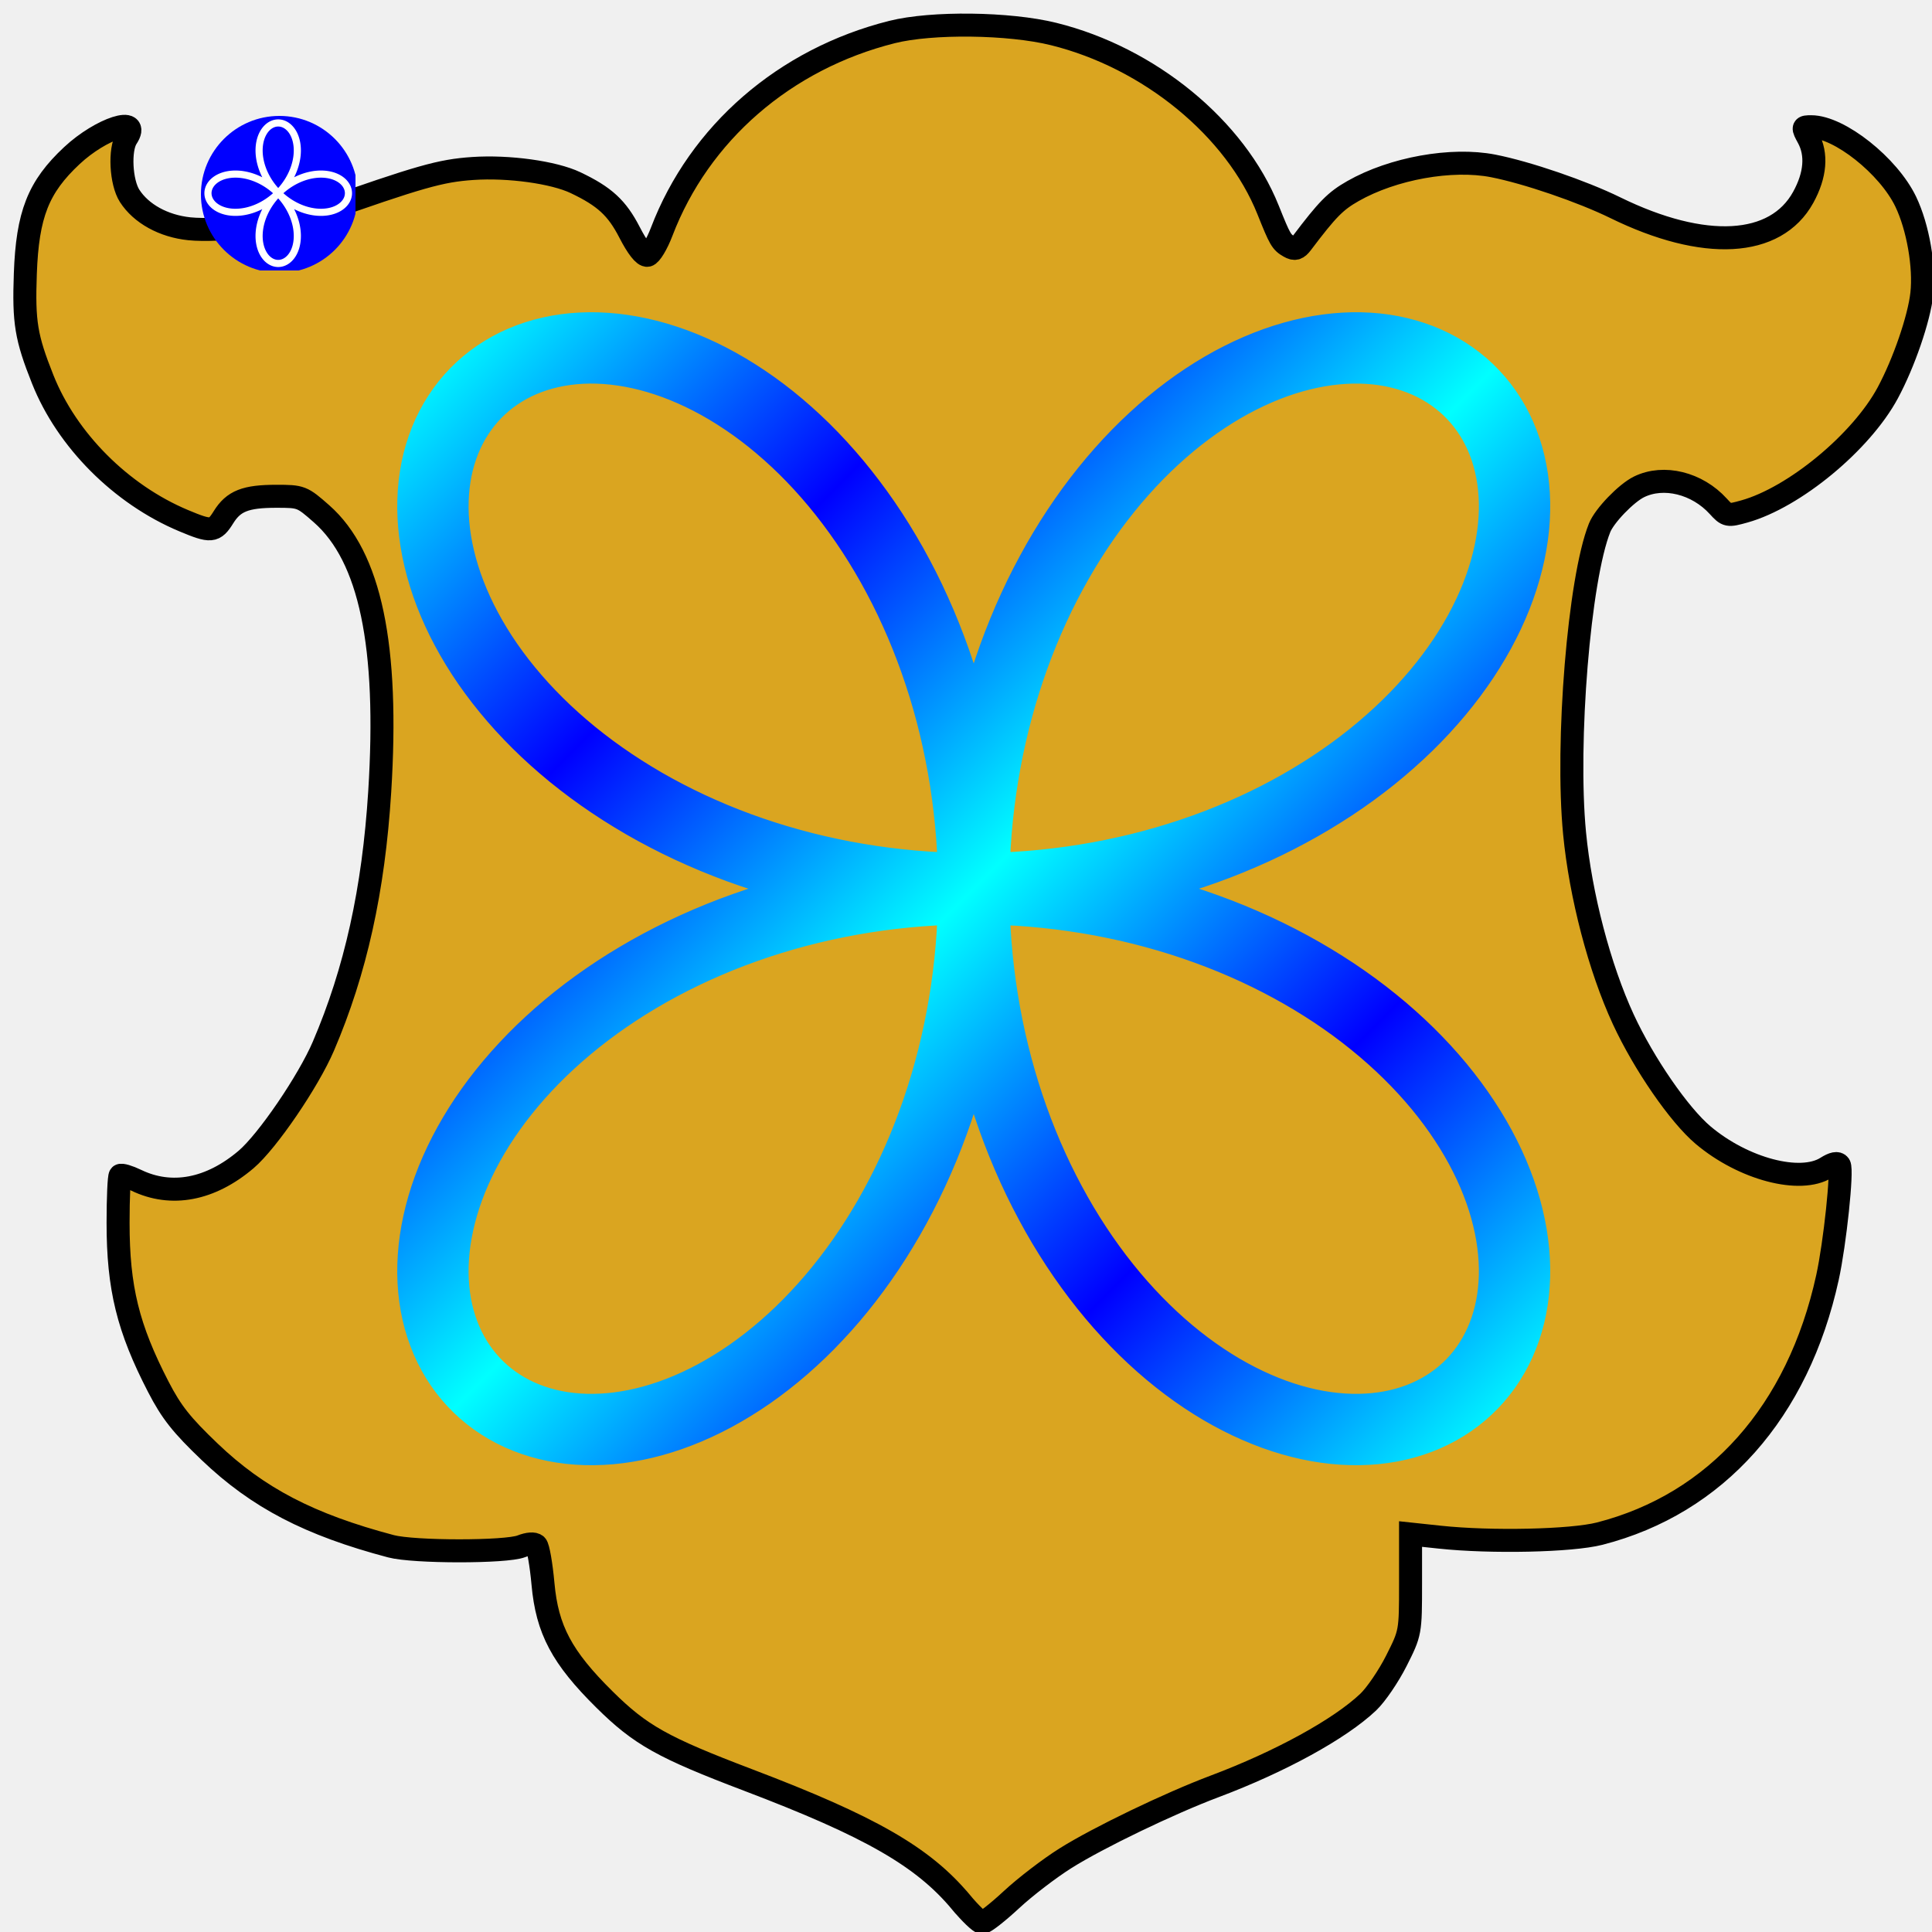
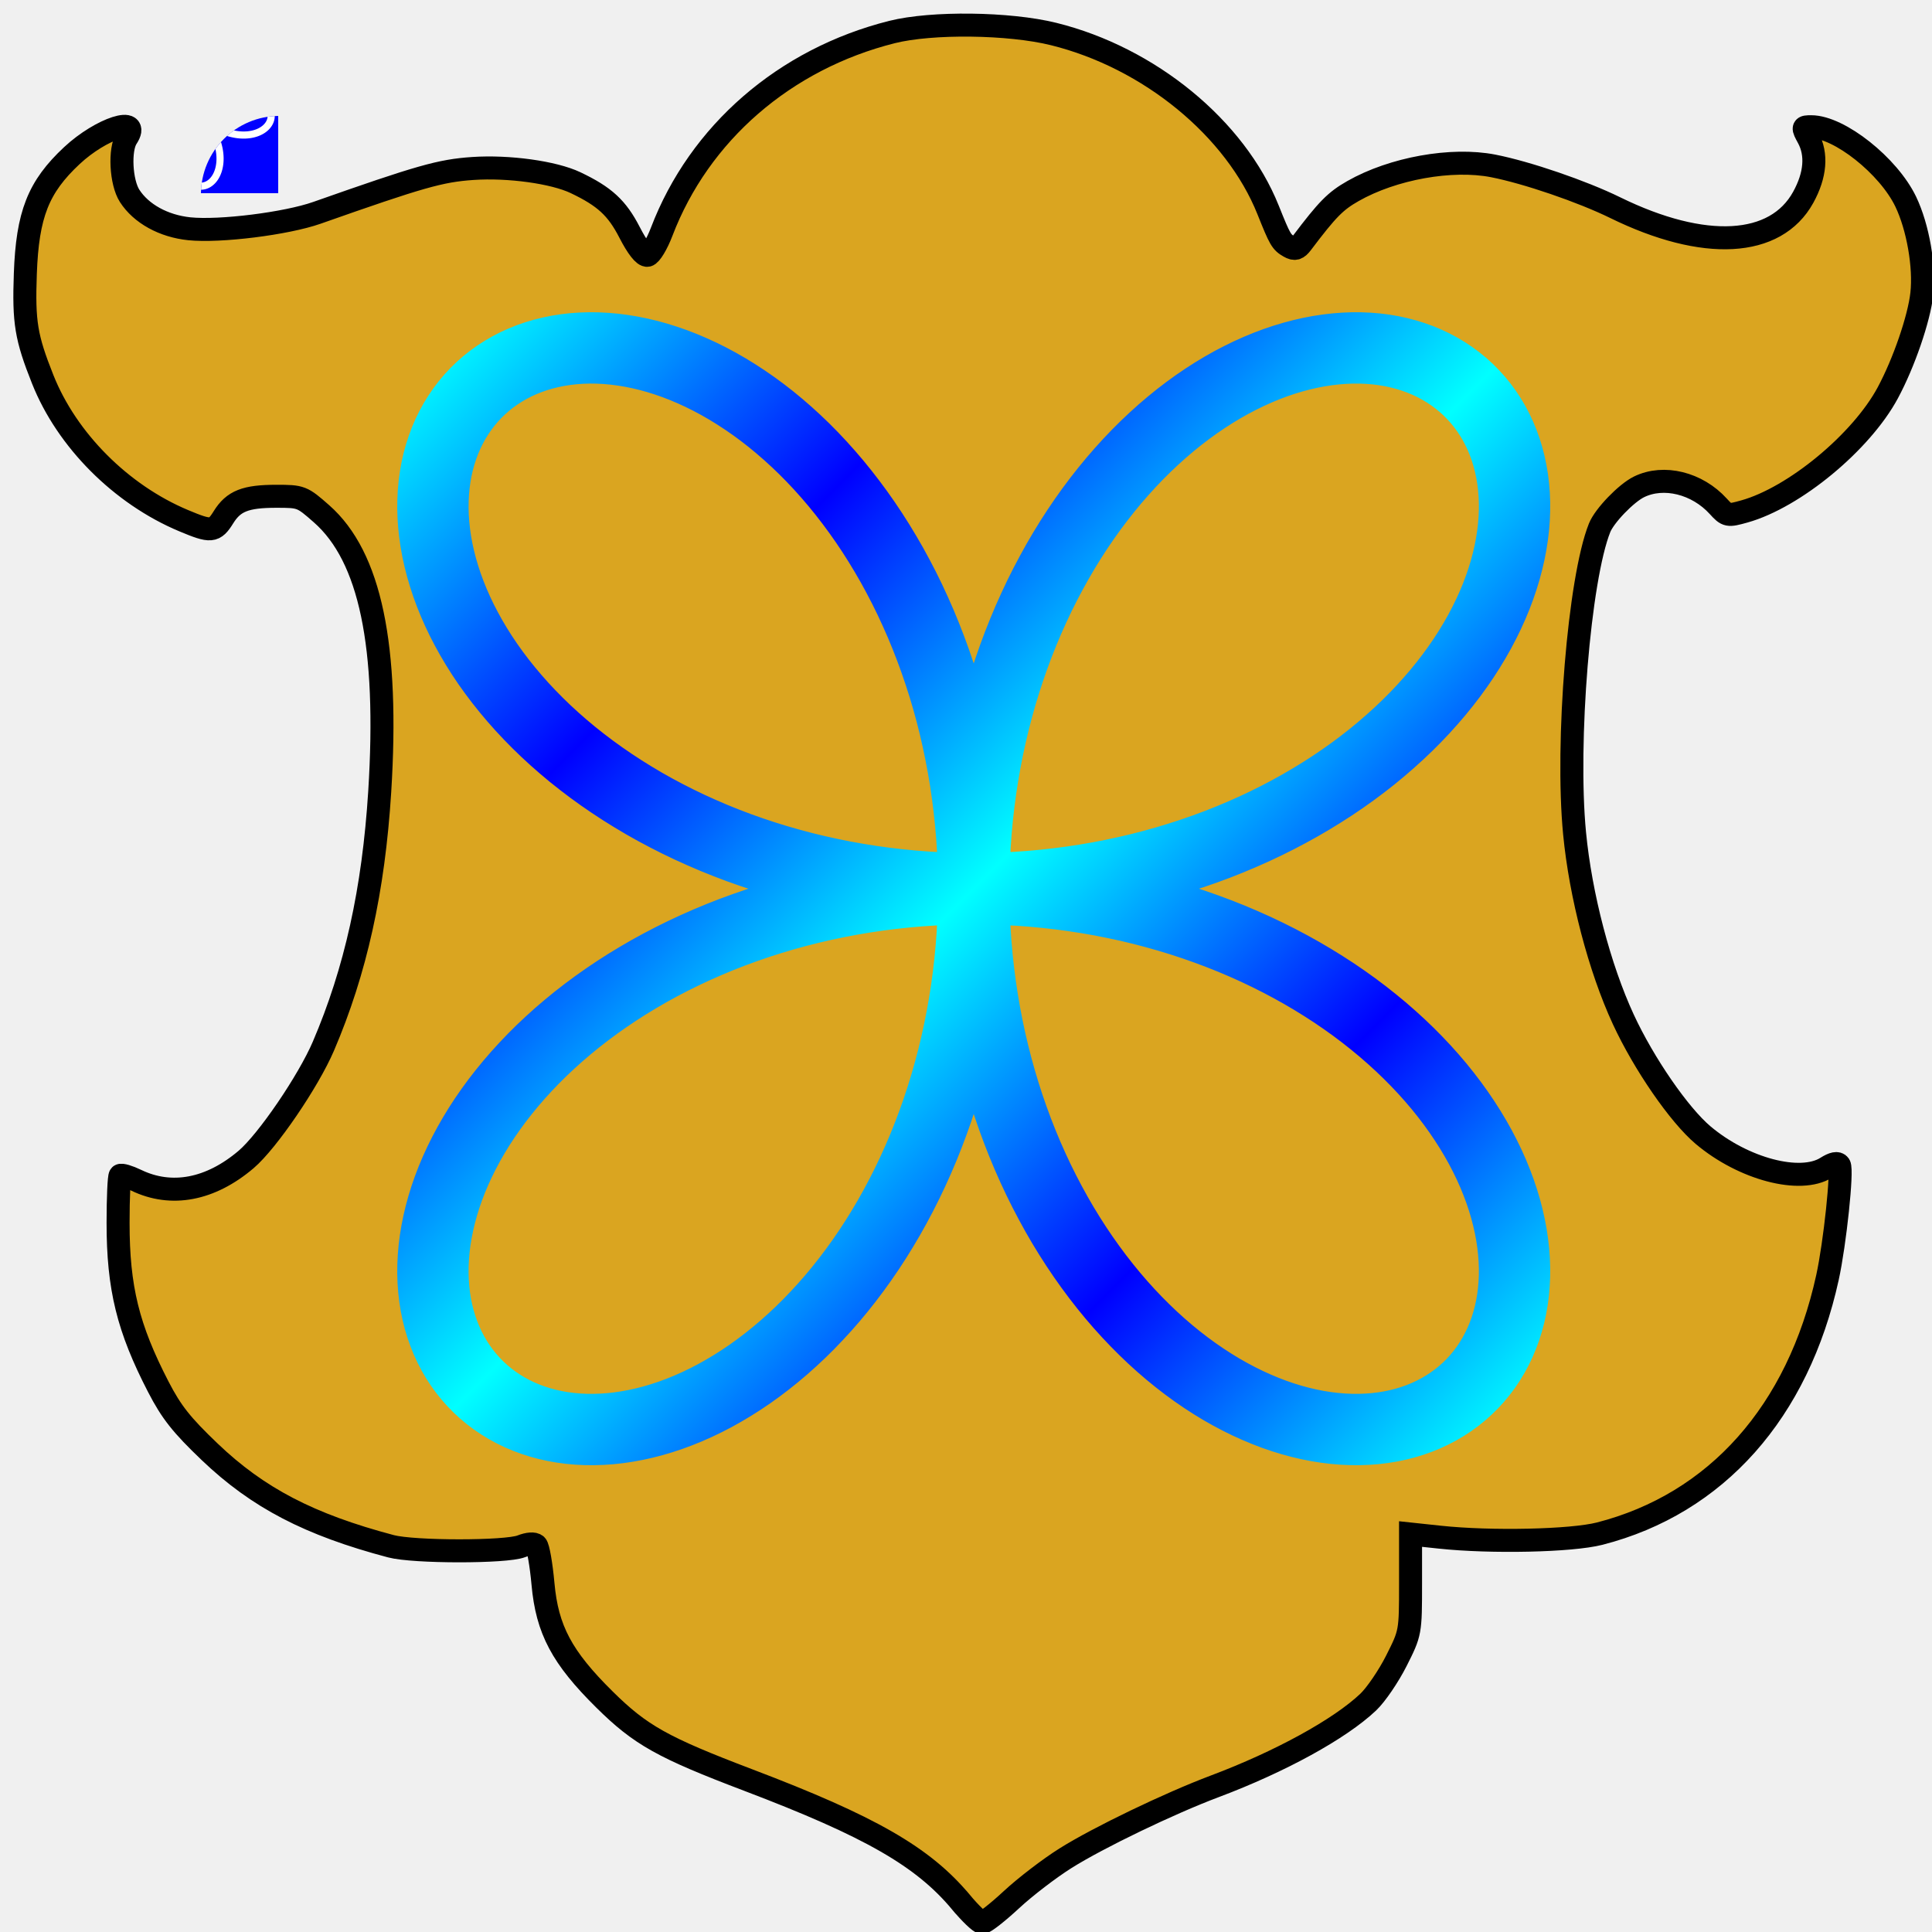
<svg xmlns="http://www.w3.org/2000/svg" xmlns:xlink="http://www.w3.org/1999/xlink" height="250" width="250">
  <style>
      #Icon {
         fill: none;
         stroke: white;
         stroke-width: 30
      }

      #Logo {
         fill: none;
         stroke: url(#LogoGradient);
         stroke-width: 30
      }

      #Frame {
         fill: goldenrod;
         stroke: black;
         stroke-width: 3;
      }
   </style>
  <defs>
    <linearGradient id="LogoGradient" x1="1" x2="0" y1="1" y2="0">
      <stop offset="0%" stop-color="cyan" />
      <stop offset="25%" stop-color="blue" />
      <stop offset="50%" stop-color="aqua" />
      <stop offset="75%" stop-color="blue" />
      <stop offset="100%" stop-color="cyan" />
    </linearGradient>
  </defs>
  <clipPath id="RoundClip">
    <circle cx="33" cy="33" r="33" />
  </clipPath>
  <symbol id="Icon" viewBox="0 0 650 650">
    <rect width="650" height="650" x="0" y="0" fill="blue" stroke="none" />
    <path d="M 620.45 325.00 L620.45 325.00 L620.38 322.05 L620.16 319.10 L619.79 316.15 L619.27 313.22 L618.61 310.31 L617.80 307.41 L616.85 304.54 L615.75 301.69 L614.50 298.87 L613.12 296.09 L611.59 293.35 L609.92 290.64 L608.12 287.99 L606.17 285.38 L604.09 282.82 L601.87 280.32 L599.53 277.88 L597.05 275.50 L594.44 273.18 L591.71 270.94 L588.85 268.76 L585.87 266.66 L582.77 264.64 L579.56 262.71 L576.23 260.85 L572.78 259.08 L569.23 257.41 L565.58 255.82 L561.82 254.33 L557.96 252.94 L554.00 251.64 L549.95 250.45 L545.81 249.37 L541.59 248.39 L537.28 247.51 L532.89 246.75 L528.42 246.10 L523.88 245.57 L519.27 245.14 L514.60 244.84 L509.86 244.65 L505.07 244.59 L500.22 244.64 L495.32 244.82 L490.37 245.12 L485.39 245.54 L480.36 246.08 L475.30 246.75 L470.21 247.55 L465.09 248.47 L459.95 249.51 L454.80 250.68 L449.62 251.98 L444.44 253.40 L439.25 254.95 L434.06 256.62 L428.87 258.42 L423.69 260.34 L418.52 262.38 L413.36 264.55 L408.22 266.84 L403.10 269.24 L398.01 271.77 L392.95 274.41 L387.92 277.17 L382.93 280.04 L377.98 283.03 L373.07 286.13 L368.21 289.33 L363.41 292.65 L358.66 296.07 L353.97 299.59 L349.34 303.21 L344.78 306.94 L340.29 310.75 L335.87 314.67 L331.53 318.67 L327.27 322.76 L323.09 326.93 L318.99 331.19 L314.98 335.53 L311.06 339.94 L307.24 344.42 L303.51 348.98 L299.88 353.60 L296.35 358.28 L292.92 363.03 L289.59 367.83 L286.38 372.68 L283.27 377.58 L280.28 382.53 L277.39 387.52 L274.63 392.54 L271.97 397.61 L269.44 402.70 L267.02 407.81 L264.73 412.95 L262.55 418.11 L260.50 423.28 L258.57 428.46 L256.76 433.65 L255.08 438.84 L253.52 444.03 L252.09 449.21 L250.78 454.38 L249.60 459.54 L248.55 464.68 L247.62 469.80 L246.81 474.90 L246.13 479.96 L245.58 484.99 L245.14 489.98 L244.84 494.93 L244.65 499.83 L244.59 504.68 L244.64 509.48 L244.82 514.22 L245.12 518.90 L245.53 523.51 L246.05 528.06 L246.70 532.53 L247.45 536.93 L248.31 541.25 L249.28 545.48 L250.36 549.63 L251.55 553.68 L252.83 557.65 L254.22 561.51 L255.70 565.28 L257.28 568.95 L258.95 572.50 L260.71 575.96 L262.56 579.29 L264.49 582.52 L266.50 585.63 L268.59 588.62 L270.76 591.48 L273.00 594.23 L275.31 596.84 L277.68 599.33 L280.12 601.69 L282.62 603.92 L285.17 606.01 L287.78 607.97 L290.43 609.78 L293.13 611.46 L295.87 613.00 L298.65 614.40 L301.46 615.65 L304.31 616.77 L307.18 617.73 L310.08 618.55 L312.99 619.23 L315.92 619.75 L318.86 620.14 L321.81 620.37 L324.76 620.45 L327.72 620.39 L330.67 620.18 L333.61 619.82 L336.54 619.32 L339.46 618.67 L342.36 617.87 L345.23 616.93 L348.08 615.84 L350.90 614.61 L353.69 613.23 L356.44 611.72 L359.14 610.06 L361.80 608.26 L364.42 606.33 L366.98 604.26 L369.48 602.06 L371.93 599.72 L374.32 597.25 L376.64 594.65 L378.89 591.93 L381.07 589.08 L383.17 586.11 L385.20 583.02 L387.14 579.82 L389.00 576.49 L390.78 573.06 L392.46 569.52 L394.06 565.87 L395.55 562.12 L396.96 558.27 L398.26 554.32 L399.46 550.28 L400.55 546.15 L401.54 541.93 L402.42 537.62 L403.19 533.24 L403.85 528.78 L404.40 524.24 L404.83 519.64 L405.14 514.97 L405.34 510.24 L405.41 505.45 L405.37 500.61 L405.20 495.71 L404.91 490.77 L404.50 485.79 L403.97 480.76 L403.31 475.70 L402.52 470.62 L401.61 465.50 L400.58 460.36 L399.41 455.21 L398.13 450.04 L396.71 444.85 L395.18 439.67 L393.51 434.48 L391.73 429.29 L389.82 424.10 L387.78 418.93 L385.63 413.77 L383.35 408.63 L380.95 403.51 L378.44 398.41 L375.80 393.35 L373.05 388.32 L370.19 383.32 L367.21 378.37 L364.12 373.46 L360.92 368.60 L357.62 363.79 L354.21 359.04 L350.69 354.34 L347.08 349.71 L343.36 345.14 L339.55 340.65 L335.65 336.22 L331.66 331.87 L327.57 327.60 L323.40 323.42 L319.15 319.31 L314.82 315.30 L310.42 311.37 L305.94 307.54 L301.39 303.80 L296.77 300.16 L292.09 296.62 L287.35 293.19 L282.56 289.86 L277.71 286.63 L272.81 283.52 L267.87 280.51 L262.88 277.62 L257.86 274.84 L252.80 272.18 L247.71 269.64 L242.60 267.21 L237.46 264.91 L232.30 262.72 L227.13 260.66 L221.95 258.72 L216.76 256.90 L211.57 255.21 L206.38 253.64 L201.20 252.20 L196.03 250.88 L190.87 249.69 L185.72 248.63 L180.60 247.68 L175.51 246.87 L170.44 246.18 L165.41 245.62 L160.42 245.17 L155.47 244.86 L150.56 244.66 L145.70 244.59 L140.90 244.64 L136.15 244.80 L131.47 245.09 L126.85 245.49 L122.30 246.01 L117.82 246.64 L113.42 247.38 L109.09 248.24 L104.85 249.20 L100.70 250.27 L96.64 251.45 L92.67 252.72 L88.79 254.10 L85.02 255.58 L81.34 257.15 L77.77 258.81 L74.32 260.56 L70.97 262.41 L67.73 264.33 L64.62 266.34 L61.62 268.42 L58.74 270.58 L55.99 272.82 L53.36 275.12 L50.86 277.49 L48.49 279.93 L46.25 282.42 L44.15 284.97 L42.19 287.57 L40.36 290.22 L38.67 292.91 L37.12 295.65 L35.71 298.43 L34.44 301.24 L33.32 304.08 L32.34 306.95 L31.51 309.84 L30.82 312.76 L30.28 315.69 L29.89 318.63 L29.64 321.58 L29.55 324.53 L29.60 327.48 L29.80 330.43 L30.14 333.38 L30.63 336.31 L31.27 339.23 L32.06 342.13 L32.99 345.01 L34.07 347.86 L35.29 350.68 L36.65 353.47 L38.16 356.22 L39.80 358.93 L41.59 361.59 L43.51 364.21 L45.57 366.78 L47.76 369.29 L50.09 371.74 L52.55 374.13 L55.14 376.45 L57.85 378.71 L60.69 380.90 L63.65 383.01 L66.73 385.04 L69.92 386.99 L73.24 388.86 L76.66 390.64 L80.19 392.33 L83.83 393.93 L87.58 395.44 L91.42 396.85 L95.36 398.16 L99.40 399.36 L103.52 400.47 L107.74 401.47 L112.03 402.36 L116.41 403.13 L120.86 403.80 L125.39 404.36 L129.99 404.80 L134.66 405.12 L139.38 405.32 L144.17 405.41 L149.01 405.38 L153.90 405.22 L158.84 404.94 L163.82 404.54 L168.84 404.01 L173.89 403.36 L178.98 402.59 L184.09 401.69 L189.23 400.66 L194.38 399.51 L199.55 398.23 L204.73 396.83 L209.92 395.30 L215.11 393.65 L220.30 391.87 L225.48 389.97 L230.66 387.95 L235.82 385.80 L240.96 383.54 L246.08 381.15 L251.18 378.64 L256.25 376.02 L261.28 373.28 L266.28 370.42 L271.24 367.45 L276.15 364.37 L281.02 361.18 L285.83 357.89 L290.59 354.48 L295.29 350.98 L299.92 347.37 L304.50 343.66 L309.00 339.86 L313.43 335.96 L317.78 331.98 L322.06 327.90 L326.25 323.74 L330.36 319.49 L334.39 315.17 L338.32 310.77 L342.16 306.30 L345.91 301.75 L349.55 297.14 L353.10 292.47 L356.54 287.73 L359.88 282.94 L363.12 278.09 L366.24 273.20 L369.25 268.26 L372.15 263.28 L374.94 258.26 L377.61 253.20 L380.17 248.12 L382.60 243.00 L384.92 237.87 L387.11 232.71 L389.18 227.55 L391.13 222.36 L392.96 217.18 L394.66 211.99 L396.24 206.80 L397.69 201.61 L399.02 196.44 L400.22 191.28 L401.29 186.13 L402.24 181.01 L403.07 175.91 L403.77 170.85 L404.34 165.81 L404.80 160.81 L405.12 155.86 L405.33 150.95 L405.41 146.09 L405.37 141.28 L405.22 136.53 L404.94 131.84 L404.55 127.22 L404.04 122.66 L403.41 118.17 L402.68 113.77 L401.83 109.44 L400.88 105.19 L399.82 101.03 L398.65 96.96 L397.38 92.98 L396.01 89.10 L394.54 85.31 L392.98 81.63 L391.32 78.05 L389.58 74.59 L387.74 71.23 L385.83 67.99 L383.83 64.86 L381.75 61.85 L379.59 58.96 L377.36 56.20 L375.06 53.56 L372.70 51.05 L370.27 48.68 L367.78 46.43 L365.24 44.31 L362.64 42.34 L359.99 40.50 L357.30 38.80 L354.57 37.23 L351.79 35.81 L348.99 34.54 L346.15 33.40 L343.28 32.41 L340.39 31.57 L337.48 30.87 L334.55 30.32 L331.61 29.92 L328.66 29.66 L325.71 29.55 L322.75 29.59 L319.80 29.77 L316.86 30.11 L313.92 30.59 L311.00 31.22 L308.10 31.99 L305.22 32.91 L302.37 33.98 L299.54 35.19 L296.75 36.54 L294.00 38.03 L291.29 39.67 L288.62 41.44 L286.00 43.35 L283.43 45.40 L280.91 47.58 L278.45 49.90 L276.06 52.35 L273.73 54.93 L271.47 57.63 L269.27 60.46 L267.16 63.41 L265.12 66.48 L263.16 69.67 L261.29 72.97 L259.50 76.38 L257.80 79.91 L256.19 83.54 L254.68 87.28 L253.26 91.11 L251.94 95.04 L250.73 99.07 L249.62 103.19 L248.61 107.40 L247.71 111.69 L246.92 116.06 L246.25 120.51 L245.68 125.03 L245.23 129.62 L244.90 134.28 L244.69 139.00 L244.59 143.78 L244.62 148.62 L244.76 153.51 L245.03 158.44 L245.42 163.42 L245.94 168.44 L246.58 173.49 L247.35 178.57 L248.24 183.68 L249.25 188.82 L250.39 193.97 L251.66 199.14 L253.05 204.32 L254.57 209.51 L256.21 214.70 L257.98 219.89 L259.87 225.07 L261.88 230.25 L264.02 235.41 L266.28 240.55 L268.66 245.68 L271.15 250.78 L273.77 255.85 L276.50 260.88 L279.35 265.89 L282.31 270.85 L285.38 275.76 L288.56 280.63 L291.85 285.45 L295.24 290.21 L298.74 294.91 L302.34 299.56 L306.04 304.13 L309.83 308.64 L313.72 313.08 L317.70 317.44 L321.77 321.72 L325.93 325.92 L330.16 330.04 L334.48 334.07 L338.88 338.01 L343.34 341.86 L347.88 345.61 L352.49 349.27 L357.16 352.82 L361.89 356.27 L366.68 359.62 L371.52 362.86 L376.41 366.00 L381.34 369.02 L386.32 371.93 L391.34 374.72 L396.39 377.40 L401.48 379.97 L406.59 382.41 L411.72 384.74 L416.87 386.94 L422.04 389.02 L427.22 390.98 L432.41 392.82 L437.60 394.53 L442.79 396.12 L447.97 397.58 L453.15 398.92 L458.31 400.13 L463.46 401.21 L468.58 402.17 L473.68 403.01 L478.75 403.72 L483.79 404.30 L488.79 404.76 L493.75 405.10 L498.66 405.32 L503.53 405.41 L508.34 405.38 L513.09 405.23 L517.79 404.97 L522.42 404.58 L526.98 404.08 L531.47 403.47 L535.89 402.74 L540.22 401.90 L544.48 400.96 L548.64 399.90 L552.72 398.75 L556.71 397.49 L560.60 396.12 L564.39 394.66 L568.08 393.11 L571.66 391.46 L575.14 389.72 L578.51 387.89 L581.76 385.98 L584.90 383.99 L587.91 381.91 L590.81 379.76 L593.58 377.54 L596.23 375.25 L598.75 372.89 L601.14 370.47 L603.40 367.98 L605.52 365.44 L607.51 362.85 L609.36 360.21 L611.07 357.52 L612.65 354.79 L614.08 352.02 L615.37 349.21 L616.51 346.37 L617.51 343.51 L618.37 340.62 L619.08 337.71 L619.64 334.78 L620.06 331.84 L620.33 328.89 L620.45 325.94 Z" />
  </symbol>
  <symbol id="Logo" viewBox="0 0 650 650">
    <path id="Orbit" d="M325.00 325.00 L325.00 325.00 L330.91 324.94 L336.81 324.76 L342.71 324.47 L348.59 324.06 L354.46 323.53 L360.31 322.88 L366.13 322.12 L371.92 321.24 L377.68 320.25 L383.40 319.14 L389.09 317.92 L394.73 316.59 L400.31 315.15 L405.85 313.61 L411.33 311.95 L416.75 310.19 L422.11 308.33 L427.40 306.37 L432.62 304.30 L437.76 302.14 L442.83 299.89 L447.81 297.54 L452.71 295.10 L457.52 292.57 L462.24 289.96 L466.87 287.26 L471.40 284.48 L475.83 281.63 L480.16 278.70 L484.38 275.70 L488.49 272.63 L492.49 269.50 L496.37 266.30 L500.14 263.04 L503.80 259.73 L507.33 256.37 L510.74 252.96 L514.03 249.50 L517.18 246.00 L520.22 242.46 L523.12 238.89 L525.89 235.29 L528.52 231.66 L531.03 228.01 L533.40 224.33 L535.63 220.64 L537.73 216.94 L539.68 213.23 L541.50 209.52 L543.18 205.81 L544.72 202.10 L546.12 198.39 L547.38 194.70 L548.50 191.03 L549.48 187.37 L550.32 183.74 L551.02 180.13 L551.58 176.55 L552.00 173.01 L552.28 169.51 L552.42 166.05 L552.43 162.64 L552.30 159.27 L552.03 155.96 L551.64 152.71 L551.10 149.52 L550.44 146.39 L549.65 143.33 L548.73 140.34 L547.69 137.43 L546.52 134.60 L545.23 131.85 L543.82 129.18 L542.29 126.60 L540.64 124.11 L538.88 121.72 L537.01 119.42 L535.03 117.23 L532.95 115.13 L530.76 113.14 L528.47 111.27 L526.08 109.50 L523.60 107.84 L521.03 106.30 L518.37 104.88 L515.62 103.58 L512.80 102.40 L509.89 101.35 L506.91 100.42 L503.85 99.62 L500.73 98.94 L497.55 98.40 L494.30 97.99 L490.99 97.72 L487.63 97.58 L484.22 97.57 L480.77 97.71 L477.27 97.98 L473.73 98.39 L470.16 98.93 L466.55 99.62 L462.92 100.45 L459.26 101.42 L455.59 102.52 L451.90 103.77 L448.20 105.16 L444.49 106.69 L440.78 108.36 L437.06 110.17 L433.35 112.11 L429.65 114.20 L425.96 116.42 L422.29 118.78 L418.63 121.27 L415.00 123.90 L411.39 126.66 L407.82 129.55 L404.28 132.57 L400.78 135.72 L397.32 138.99 L393.90 142.39 L390.53 145.92 L387.22 149.56 L383.96 153.32 L380.76 157.20 L377.62 161.19 L374.54 165.29 L371.54 169.50 L368.60 173.82 L365.74 178.24 L362.96 182.76 L360.26 187.38 L357.64 192.10 L355.10 196.90 L352.65 201.79 L350.30 206.77 L348.03 211.83 L345.87 216.97 L343.79 222.18 L341.82 227.47 L339.95 232.82 L338.18 238.23 L336.52 243.71 L334.97 249.24 L333.52 254.83 L332.18 260.46 L330.95 266.14 L329.84 271.86 L328.84 277.62 L327.95 283.41 L327.18 289.23 L326.52 295.07 L325.98 300.94 L325.56 306.82 L325.26 312.72 L325.07 318.62 L325.00 324.53 L325.05 330.44 L325.22 336.34 L325.50 342.24 L325.91 348.12 L326.43 353.99 L327.07 359.84 L327.82 365.67 L328.69 371.46 L329.67 377.22 L330.77 382.95 L331.98 388.64 L333.30 394.28 L334.73 399.87 L336.27 405.41 L337.91 410.90 L339.66 416.32 L341.52 421.69 L343.47 426.98 L345.53 432.21 L347.68 437.36 L349.93 442.43 L352.27 447.42 L354.71 452.33 L357.23 457.14 L359.83 461.87 L362.52 466.51 L365.29 471.04 L368.14 475.48 L371.06 479.81 L374.06 484.04 L377.12 488.16 L380.25 492.17 L383.44 496.07 L386.69 499.85 L390.00 503.51 L393.36 507.05 L396.77 510.47 L400.22 513.77 L403.72 516.94 L407.25 519.98 L410.82 522.89 L414.42 525.67 L418.05 528.32 L421.70 530.83 L425.37 533.21 L429.06 535.46 L432.76 537.56 L436.47 539.53 L440.18 541.36 L443.90 543.05 L447.61 544.60 L451.31 546.02 L455.00 547.29 L458.68 548.42 L462.34 549.41 L465.97 550.26 L469.58 550.97 L473.16 551.54 L476.71 551.97 L480.21 552.26 L483.67 552.41 L487.09 552.43 L490.46 552.31 L493.77 552.06 L497.03 551.67 L500.23 551.15 L503.36 550.50 L506.43 549.72 L509.42 548.81 L512.34 547.78 L515.18 546.62 L517.94 545.33 L520.61 543.93 L523.20 542.41 L525.69 540.77 L528.10 539.02 L530.40 537.16 L532.60 535.19 L534.71 533.12 L536.70 530.94 L538.59 528.65 L540.37 526.28 L542.03 523.80 L543.58 521.24 L545.01 518.58 L546.32 515.85 L547.51 513.02 L548.58 510.12 L549.51 507.15 L550.33 504.10 L551.01 500.98 L551.56 497.80 L551.98 494.56 L552.26 491.26 L552.42 487.90 L552.43 484.50 L552.31 481.04 L552.05 477.55 L551.65 474.01 L551.12 470.44 L550.44 466.84 L549.62 463.21 L548.67 459.56 L547.57 455.88 L546.33 452.19 L544.95 448.49 L543.44 444.78 L541.78 441.07 L539.98 437.36 L538.05 433.65 L535.97 429.94 L533.76 426.25 L531.41 422.58 L528.93 418.92 L526.32 415.29 L523.57 411.68 L520.69 408.10 L517.68 404.56 L514.54 401.05 L511.27 397.59 L507.88 394.17 L504.37 390.80 L500.73 387.48 L496.98 384.21 L493.11 381.01 L489.13 377.86 L485.04 374.78 L480.83 371.77 L476.53 368.83 L472.11 365.97 L467.60 363.18 L462.99 360.47 L458.28 357.84 L453.48 355.30 L448.60 352.85 L443.63 350.48 L438.57 348.21 L433.44 346.03 L428.24 343.96 L422.96 341.98 L417.61 340.10 L412.20 338.32 L406.73 336.65 L401.20 335.09 L395.62 333.63 L389.99 332.28 L384.31 331.05 L378.60 329.92 L372.84 328.91 L367.05 328.02 L361.23 327.23 L355.39 326.57 L349.53 326.02 L343.65 325.59 L337.75 325.28 L331.85 325.08 L325.94 325.00 L320.03 325.04 L314.13 325.20 L308.23 325.48 L302.34 325.87 L296.47 326.38 L290.62 327.01 L284.80 327.75 L279.00 328.61 L273.23 329.59 L267.50 330.68 L261.81 331.88 L256.17 333.19 L250.57 334.61 L245.03 336.14 L239.54 337.78 L234.11 339.52 L228.74 341.37 L223.44 343.31 L218.21 345.36 L213.05 347.51 L207.97 349.75 L202.98 352.08 L198.06 354.51 L193.24 357.02 L188.50 359.62 L183.86 362.31 L179.31 365.07 L174.87 367.91 L170.53 370.83 L166.29 373.82 L162.16 376.88 L158.14 380.00 L154.24 383.19 L150.45 386.43 L146.78 389.74 L143.22 393.09 L139.80 396.49 L136.49 399.95 L133.31 403.44 L130.26 406.97 L127.34 410.54 L124.55 414.13 L121.89 417.76 L119.36 421.41 L116.97 425.08 L114.72 428.77 L112.60 432.47 L110.62 436.18 L108.78 439.89 L107.08 443.60 L105.51 447.31 L104.09 451.02 L102.81 454.71 L101.67 458.39 L100.67 462.05 L99.81 465.69 L99.09 469.30 L98.50 472.88 L98.06 476.42 L97.76 479.93 L97.59 483.40 L97.56 486.82 L97.67 490.19 L97.92 493.51 L98.29 496.78 L98.80 499.98 L99.44 503.11 L100.21 506.18 L101.11 509.18 L102.14 512.11 L103.29 514.96 L104.56 517.72 L105.95 520.40 L107.46 523.00 L109.09 525.50 L110.83 527.91 L112.69 530.22 L114.65 532.43 L116.72 534.54 L118.89 536.55 L121.16 538.44 L123.53 540.23 L126.00 541.90 L128.55 543.46 L131.20 544.90 L133.93 546.22 L136.75 547.42 L139.64 548.49 L142.61 549.44 L145.65 550.27 L148.77 550.96 L151.94 551.52 L155.18 551.95 L158.48 552.25 L161.83 552.41 L165.23 552.43 L168.68 552.32 L172.17 552.08 L175.71 551.69 L179.27 551.16 L182.87 550.50 L186.50 549.69 L190.15 548.75 L193.82 547.66 L197.51 546.44 L201.21 545.07 L204.92 543.56 L208.63 541.92 L212.35 540.13 L216.06 538.21 L219.76 536.14 L223.45 533.94 L227.13 531.61 L230.79 529.14 L234.42 526.53 L238.03 523.79 L241.61 520.92 L245.16 517.92 L248.67 514.79 L252.14 511.54 L255.56 508.16 L258.93 504.65 L262.26 501.03 L265.53 497.29 L268.74 493.43 L271.89 489.45 L274.97 485.37 L277.99 481.17 L280.94 476.87 L283.81 472.47 L286.60 467.96 L289.32 463.36 L291.95 458.66 L294.50 453.87 L296.96 448.99 L299.33 444.03 L301.61 438.98 L303.80 433.85 L305.88 428.65 L307.87 423.38 L309.76 418.04 L311.54 412.63 L313.22 407.17 L314.79 401.64 L316.26 396.07 L317.61 390.44 L318.86 384.77 L319.99 379.05 L321.01 373.30 L321.92 367.51 L322.71 361.70 L323.38 355.86 L323.94 350.00 L324.38 344.12 L324.70 338.22 L324.91 332.32 L325.00 326.41 L324.97 320.50 L324.82 314.60 L324.55 308.70 L324.17 302.81 L323.66 296.94 L323.04 291.09 L322.31 285.26 L321.46 279.46 L320.49 273.69 L319.41 267.96 L318.22 262.27 L316.92 256.62 L315.51 251.02 L313.99 245.47 L312.36 239.97 L310.62 234.54 L308.78 229.16 L306.84 223.86 L304.80 218.62 L302.67 213.46 L300.43 208.38 L298.11 203.37 L295.69 198.45 L293.18 193.62 L290.59 188.87 L287.91 184.23 L285.15 179.67 L282.32 175.22 L279.41 170.87 L276.42 166.62 L273.37 162.49 L270.25 158.46 L267.07 154.54 L263.83 150.75 L260.53 147.06 L257.18 143.50 L253.78 140.06 L250.33 136.75 L246.84 133.56 L243.31 130.50 L239.75 127.56 L236.15 124.76 L232.53 122.09 L228.88 119.56 L225.21 117.16 L221.53 114.89 L217.83 112.76 L214.12 110.77 L210.41 108.92 L206.69 107.21 L202.98 105.63 L199.28 104.20 L195.58 102.91 L191.90 101.75 L188.24 100.74 L184.60 99.87 L180.99 99.14 L177.41 98.55 L173.86 98.09 L170.34 97.78 L166.87 97.60 L163.45 97.56 L160.07 97.66 L156.75 97.89 L153.48 98.26 L150.28 98.76 L147.13 99.39 L144.06 100.15 L141.05 101.04 L138.12 102.05 L135.27 103.19 L132.50 104.45 L129.81 105.84 L127.21 107.34 L124.70 108.96 L122.28 110.69 L119.96 112.53 L117.74 114.49 L115.62 116.55 L113.61 118.71 L111.70 120.98 L109.91 123.34 L108.23 125.80 L106.66 128.35 L105.21 130.99 L103.88 133.71 L102.67 136.52 L101.59 139.41 L100.63 142.37 L99.79 145.41 L99.09 148.52 L98.52 151.69 L98.08 154.92 L97.77 158.21 L97.60 161.56 L97.56 164.96 L97.66 168.40 L97.90 171.89 L98.28 175.42 L98.79 178.99 L99.44 182.59 L100.24 186.21 L101.17 189.86 L102.25 193.53 L103.46 197.22 L104.82 200.92 L106.31 204.62 L107.95 208.34 L109.72 212.05 L111.64 215.76 L113.69 219.47 L115.88 223.16 L118.20 226.84 L120.66 230.50 L123.26 234.14 L125.99 237.75 L128.85 241.33 L131.84 244.88 L134.95 248.39 L138.20 251.86 L141.57 255.29 L145.06 258.67 L148.68 262.00 L152.41 265.27 L156.26 268.49 L160.23 271.64 L164.30 274.73 L168.49 277.75 L172.78 280.70 L177.18 283.58 L181.68 286.38 L186.27 289.11 L190.96 291.75 L195.75 294.30 L200.62 296.77 L205.58 299.15 L210.62 301.43 L215.74 303.63 L220.93 305.72 L226.20 307.72 L231.53 309.61 L236.93 311.40 L242.40 313.09 L247.92 314.67 L253.49 316.15 L259.11 317.51 L264.78 318.76 L270.49 319.91 L276.24 320.93 L282.02 321.85 L287.84 322.65 L293.68 323.33 L299.54 323.90 L305.42 324.35 L311.31 324.68 L317.21 324.90 L323.12 324.99 Z" />
-     <use width="65" height="65" x="0" y="0" clip-path="url(#RoundClip)" xlink:href="#Icon">
+     <use width="65" height="65" x="-32.5" y="-32.5" clip-path="url(#RoundClip)" xlink:href="#Icon">
      <animateMotion dur="8s" repeatCount="indefinite" rotate="auto-reverse">
        <mpath xlink:href="#Orbit" />
      </animateMotion>
    </use>
  </symbol>
  <symbol id="Frame" viewBox="0 0 252 252">
    <path d="M124.338 247.105c-4.933-5.923-11.829-9.883-27.748-15.932-11.181-4.249-14.056-5.86-18.756-10.507-5.555-5.493-7.479-9.11-8.018-15.082-.229-2.527-.626-4.793-.884-5.037-.284-.27-1.047-.215-1.949.14-1.989.785-14.018.78-16.992-.008-10.654-2.82-17.368-6.316-23.647-12.315-3.68-3.516-4.992-5.177-6.696-8.47-3.968-7.675-5.255-12.916-5.255-21.402 0-3.252.123-6.03.274-6.173.151-.143 1.096.137 2.1.622 4.58 2.214 9.68 1.245 14.338-2.724 2.772-2.362 8.1-10.176 10.067-14.764 4.2-9.797 6.542-20.372 7.347-33.176 1.198-19.044-1.234-30.674-7.58-36.262-2.548-2.244-2.667-2.29-5.904-2.29-4.017 0-5.578.618-6.891 2.727-1.196 1.922-1.61 1.958-5.205.451-8.158-3.42-15.224-10.507-18.374-18.43-2.172-5.462-2.497-7.432-2.27-13.762.277-7.754 1.685-11.33 6.079-15.43 3.808-3.554 9.092-5.253 7.144-2.297-.979 1.486-.761 5.779.383 7.557 1.496 2.326 4.43 3.943 7.785 4.29 3.98.41 12.647-.671 16.641-2.078C53.815 22 56.434 21.256 60.671 20.968c4.66-.317 10.545.496 13.391 1.85 3.792 1.805 5.405 3.29 7.053 6.494 1.01 1.963 1.875 3.068 2.334 2.98.402-.077 1.233-1.456 1.846-3.064C90.21 16.346 101.35 6.685 115.34 3.17c5.185-1.303 15.273-1.18 21.077.258 12.501 3.096 23.71 12.288 27.976 22.94 1.561 3.9 1.731 4.195 2.767 4.788.709.406 1.052.311 1.627-.45 3.358-4.443 4.384-5.486 6.684-6.795 5.206-2.962 12.867-4.337 18.276-3.28 4.386.857 11.6 3.324 15.928 5.447 11.595 5.686 20.926 5.173 24.52-1.348 1.6-2.903 1.823-5.617.64-7.785-.752-1.378-.74-1.422.409-1.422 3.654 0 10.08 5.097 12.324 9.776 1.587 3.31 2.488 8.468 2.098 12.01-.358 3.245-2.341 9.017-4.44 12.92-3.452 6.423-12.194 13.654-18.709 15.474-2.154.603-2.266.58-3.395-.663-2.763-3.045-7.132-4.12-10.345-2.544-1.678.822-4.508 3.76-5.14 5.337-2.661 6.634-4.41 27.979-3.266 39.85.783 8.122 3.26 17.575 6.36 24.276 2.678 5.787 7.287 12.471 10.415 15.104 5.252 4.42 12.675 6.373 16.07 4.228.903-.57 1.464-.681 1.69-.336.434.667-.573 10.219-1.546 14.66-3.845 17.538-14.496 29.514-29.719 33.418-3.68.943-14.145 1.173-20.85.458l-3.814-.407v6.432c0 6.4-.01 6.451-1.844 10.092-1.014 2.013-2.67 4.444-3.681 5.401-3.702 3.51-11.465 7.769-20.026 10.988-5.938 2.233-15.167 6.68-19.453 9.371-2.096 1.317-5.27 3.75-7.054 5.407-1.783 1.657-3.5 3-3.816 2.986-.316-.015-1.56-1.21-2.764-2.656z" />
  </symbol>
  <use width="250" height="250" x="1" y="1" xlink:href="#Frame" />
  <use width="200" height="200" x="26" y="15" xlink:href="#Logo" />
</svg>
